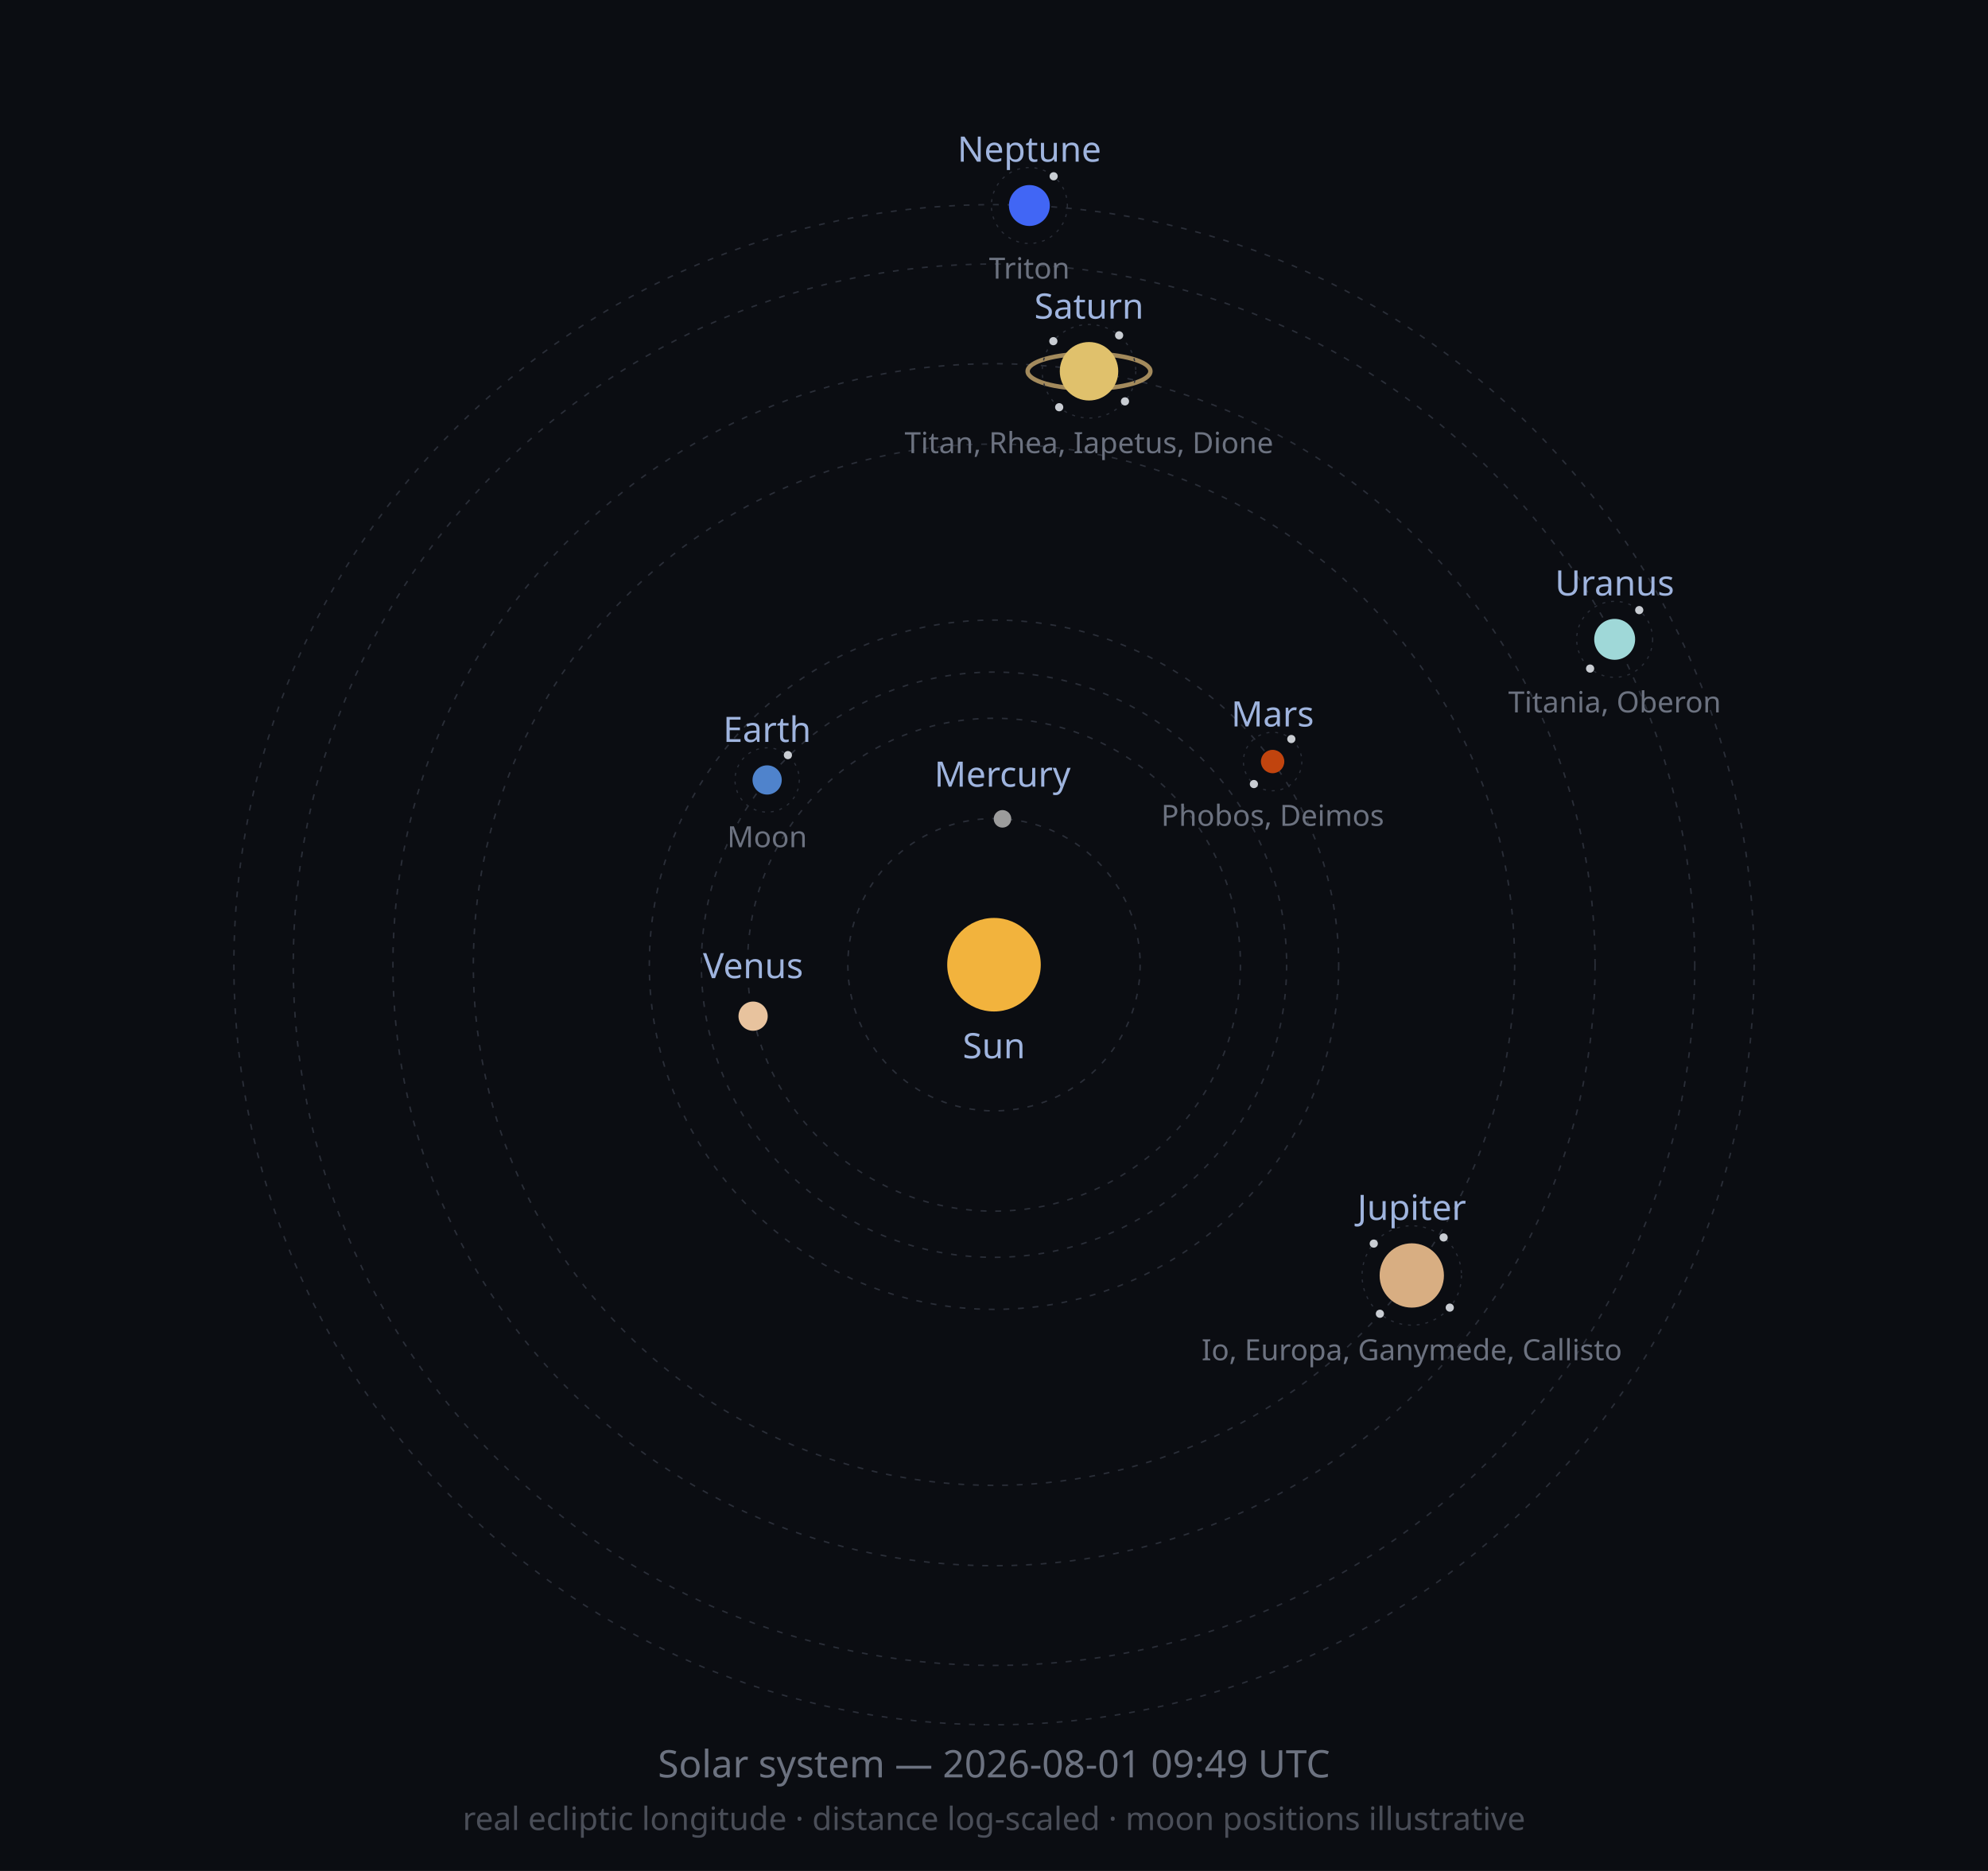
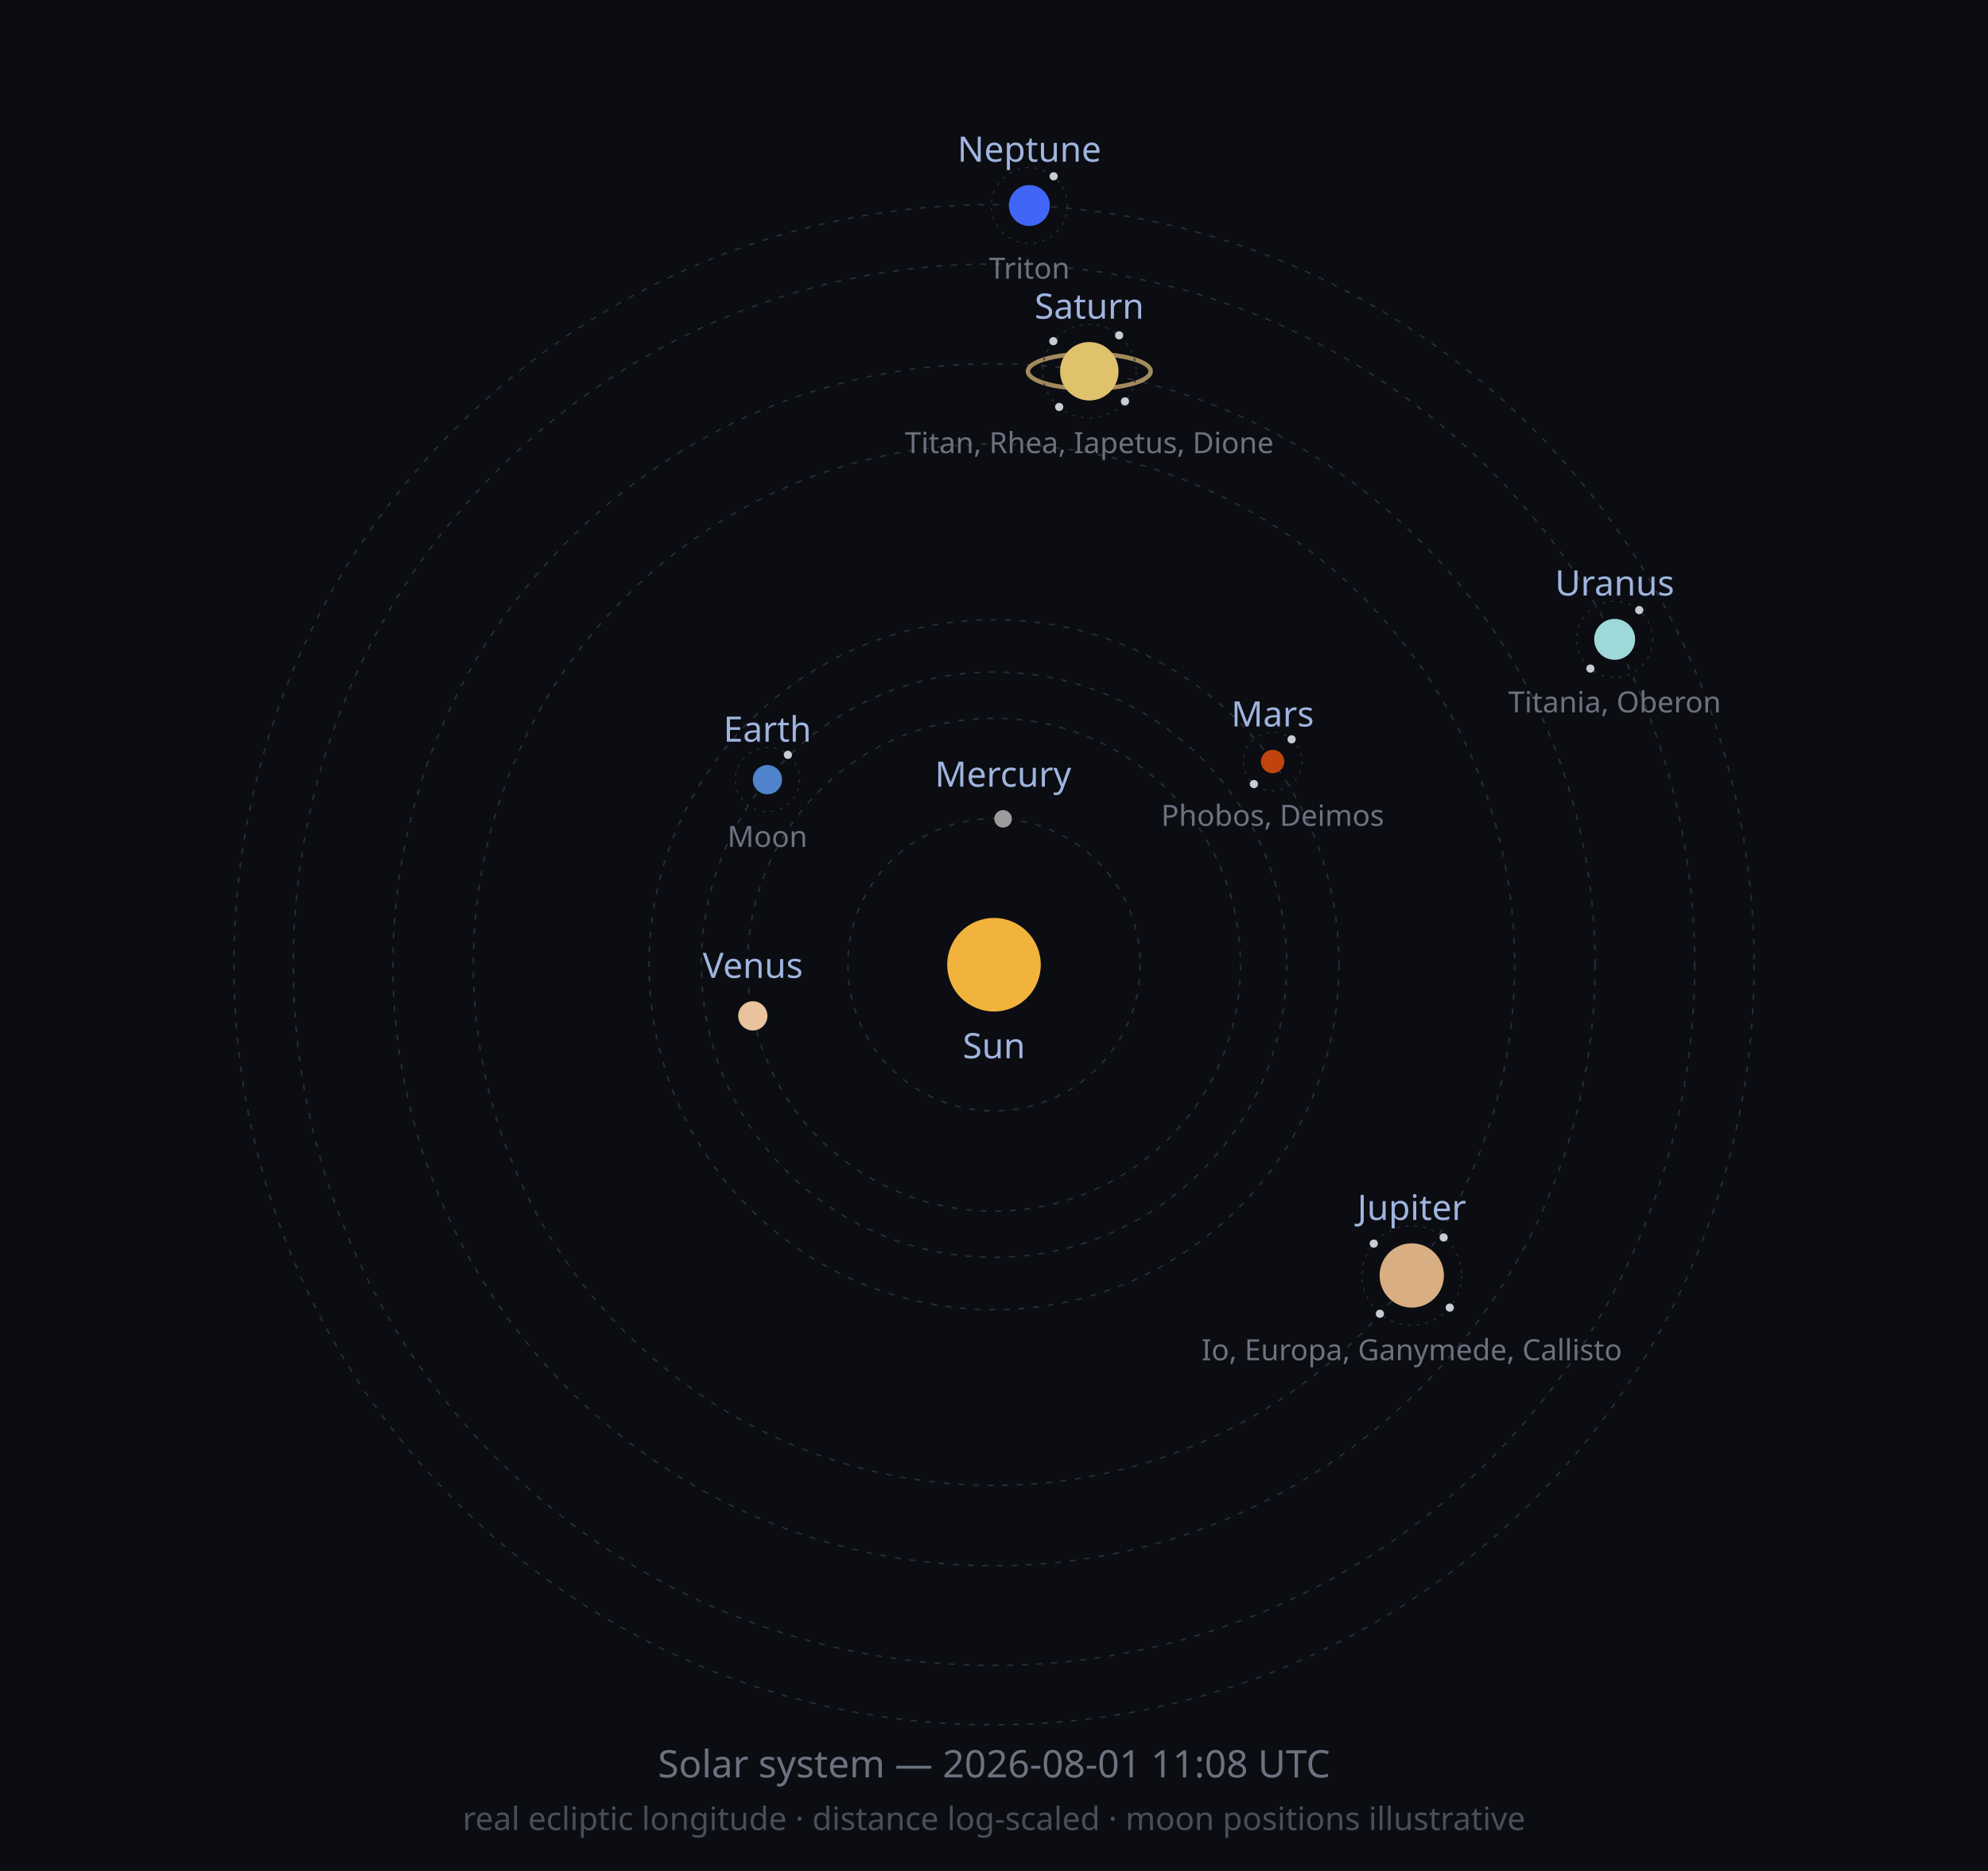
<svg xmlns="http://www.w3.org/2000/svg" width="680" height="640" viewBox="0 0 680 640" role="img">
  <defs>
    <marker id="arrow" viewBox="0 0 10 10" refX="8" refY="5" markerWidth="6" markerHeight="6" orient="auto-start-reverse">
      <path d="M2 1L8 5L2 9" fill="none" stroke="context-stroke" stroke-width="1.5" stroke-linecap="round" stroke-linejoin="round" />
    </marker>
  </defs>
  <style>
  .orbit { fill: none; stroke: #2A2E38; stroke-width: 0.5; stroke-dasharray: 2 3; }
  .moonorbit { fill: none; stroke: #2A2E38; stroke-width: 0.4; stroke-dasharray: 1 2; }
  .lbl { font-family: sans-serif; font-size: 12px; fill: #9FB4DE; }
  .moonlbl { font-family: sans-serif; font-size: 10px; fill: #6C7280; }
</style>
  <rect width="680" height="640" fill="#0B0D12" />
  <circle class="orbit" cx="340" cy="330" r="50.0" />
  <circle class="orbit" cx="340" cy="330" r="84.3" />
  <circle class="orbit" cx="340" cy="330" r="100.1" />
-   <circle class="orbit" cx="340" cy="330" r="117.9" />
+   <circle class="orbit" cx="340" cy="330" r="118.0" />
  <circle class="orbit" cx="340" cy="330" r="178.1" />
  <circle class="orbit" cx="340" cy="330" r="205.6" />
  <circle class="orbit" cx="340" cy="330" r="239.7" />
  <circle class="orbit" cx="340" cy="330" r="260.0" />
  <circle cx="340" cy="330" r="16" fill="#F2B33D" />
  <text class="lbl" x="340" y="362" text-anchor="middle">Sun</text>
-   <circle cx="342.9" cy="280.1" r="3" fill="#9C9C9C" />
-   <text class="lbl" x="342.9" y="269.1" text-anchor="middle">Mercury</text>
-   <circle cx="257.6" cy="347.6" r="5" fill="#E8C39E" />
-   <text class="lbl" x="257.6" y="334.6" text-anchor="middle">Venus</text>
-   <circle cx="262.4" cy="266.8" r="5" fill="#4F83CC" />
-   <circle class="moonorbit" cx="262.4" cy="266.8" r="11" />
-   <circle cx="269.5" cy="258.3" r="1.4" fill="#C9CDD3" />
-   <text class="moonlbl" x="262.4" y="289.8" text-anchor="middle">Moon</text>
-   <text class="lbl" x="262.4" y="253.8" text-anchor="middle">Earth</text>
+   <circle cx="343.1" cy="280.1" r="3" fill="#9C9C9C" />
+   <text class="lbl" x="343.1" y="269.1" text-anchor="middle">Mercury</text>
+   <circle cx="257.5" cy="347.5" r="5" fill="#E8C39E" />
+   <text class="lbl" x="257.5" y="334.5" text-anchor="middle">Venus</text>
+   <circle cx="262.5" cy="266.7" r="5" fill="#4F83CC" />
+   <circle class="moonorbit" cx="262.5" cy="266.7" r="11" />
+   <circle cx="269.5" cy="258.2" r="1.4" fill="#C9CDD3" />
+   <text class="moonlbl" x="262.5" y="289.7" text-anchor="middle">Moon</text>
+   <text class="lbl" x="262.5" y="253.7" text-anchor="middle">Earth</text>
  <circle cx="435.3" cy="260.5" r="4" fill="#C1440E" />
  <circle class="moonorbit" cx="435.3" cy="260.5" r="10" />
-   <circle cx="441.7" cy="252.8" r="1.4" fill="#C9CDD3" />
+   <circle cx="441.8" cy="252.9" r="1.4" fill="#C9CDD3" />
  <circle cx="428.9" cy="268.2" r="1.4" fill="#C9CDD3" />
  <text class="moonlbl" x="435.3" y="282.5" text-anchor="middle">Phobos, Deimos</text>
  <text class="lbl" x="435.3" y="248.5" text-anchor="middle">Mars</text>
  <circle cx="482.9" cy="436.3" r="11" fill="#D8AE82" />
  <circle class="moonorbit" cx="482.9" cy="436.3" r="17" />
  <circle cx="493.8" cy="423.3" r="1.4" fill="#C9CDD3" />
  <circle cx="495.9" cy="447.3" r="1.4" fill="#C9CDD3" />
  <circle cx="472.0" cy="449.4" r="1.4" fill="#C9CDD3" />
  <circle cx="469.9" cy="425.4" r="1.4" fill="#C9CDD3" />
  <text class="moonlbl" x="482.9" y="465.3" text-anchor="middle">Io, Europa, Ganymede, Callisto</text>
  <text class="lbl" x="482.9" y="417.3" text-anchor="middle">Jupiter</text>
-   <ellipse cx="372.5" cy="127.0" rx="21.0" ry="6.0" fill="none" stroke="#C9A96E" stroke-width="1.5" opacity="0.8" />
-   <circle cx="372.5" cy="127.0" r="10" fill="#E0C16C" />
-   <circle class="moonorbit" cx="372.5" cy="127.0" r="16" />
+   <ellipse cx="372.6" cy="127.0" rx="21.0" ry="6.0" fill="none" stroke="#C9A96E" stroke-width="1.5" opacity="0.8" />
+   <circle cx="372.6" cy="127.0" r="10" fill="#E0C16C" />
+   <circle class="moonorbit" cx="372.6" cy="127.0" r="16" />
  <circle cx="382.8" cy="114.7" r="1.4" fill="#C9CDD3" />
  <circle cx="384.8" cy="137.3" r="1.4" fill="#C9CDD3" />
-   <circle cx="362.3" cy="139.3" r="1.4" fill="#C9CDD3" />
+   <circle cx="362.3" cy="139.2" r="1.4" fill="#C9CDD3" />
  <circle cx="360.3" cy="116.7" r="1.4" fill="#C9CDD3" />
-   <text class="moonlbl" x="372.5" y="155.0" text-anchor="middle">Titan, Rhea, Iapetus, Dione</text>
-   <text class="lbl" x="372.5" y="109.0" text-anchor="middle">Saturn</text>
+   <text class="moonlbl" x="372.6" y="155.0" text-anchor="middle">Titan, Rhea, Iapetus, Dione</text>
+   <text class="lbl" x="372.6" y="109.0" text-anchor="middle">Saturn</text>
  <circle cx="552.3" cy="218.7" r="7" fill="#9FD8D8" />
  <circle class="moonorbit" cx="552.3" cy="218.7" r="13" />
  <circle cx="560.7" cy="208.7" r="1.4" fill="#C9CDD3" />
-   <circle cx="543.9" cy="228.7" r="1.4" fill="#C9CDD3" />
+   <circle cx="544.0" cy="228.7" r="1.4" fill="#C9CDD3" />
  <text class="moonlbl" x="552.3" y="243.7" text-anchor="middle">Titania, Oberon</text>
  <text class="lbl" x="552.3" y="203.7" text-anchor="middle">Uranus</text>
  <circle cx="352.1" cy="70.3" r="7" fill="#4166F5" />
  <circle class="moonorbit" cx="352.1" cy="70.3" r="13" />
  <circle cx="360.4" cy="60.3" r="1.4" fill="#C9CDD3" />
  <text class="moonlbl" x="352.1" y="95.3" text-anchor="middle">Triton</text>
  <text class="lbl" x="352.1" y="55.3" text-anchor="middle">Neptune</text>
-   <text x="340" y="608" font-size="13" fill="#6C7280" text-anchor="middle" font-family="sans-serif">Solar system — 2026-08-01 09:49 UTC</text>
+   <text x="340" y="608" font-size="13" fill="#6C7280" text-anchor="middle" font-family="sans-serif">Solar system — 2026-08-01 11:08 UTC</text>
  <text x="340" y="626" font-size="11" fill="#4A4E58" text-anchor="middle" font-family="sans-serif">real ecliptic longitude · distance log-scaled · moon positions illustrative</text>
</svg>
